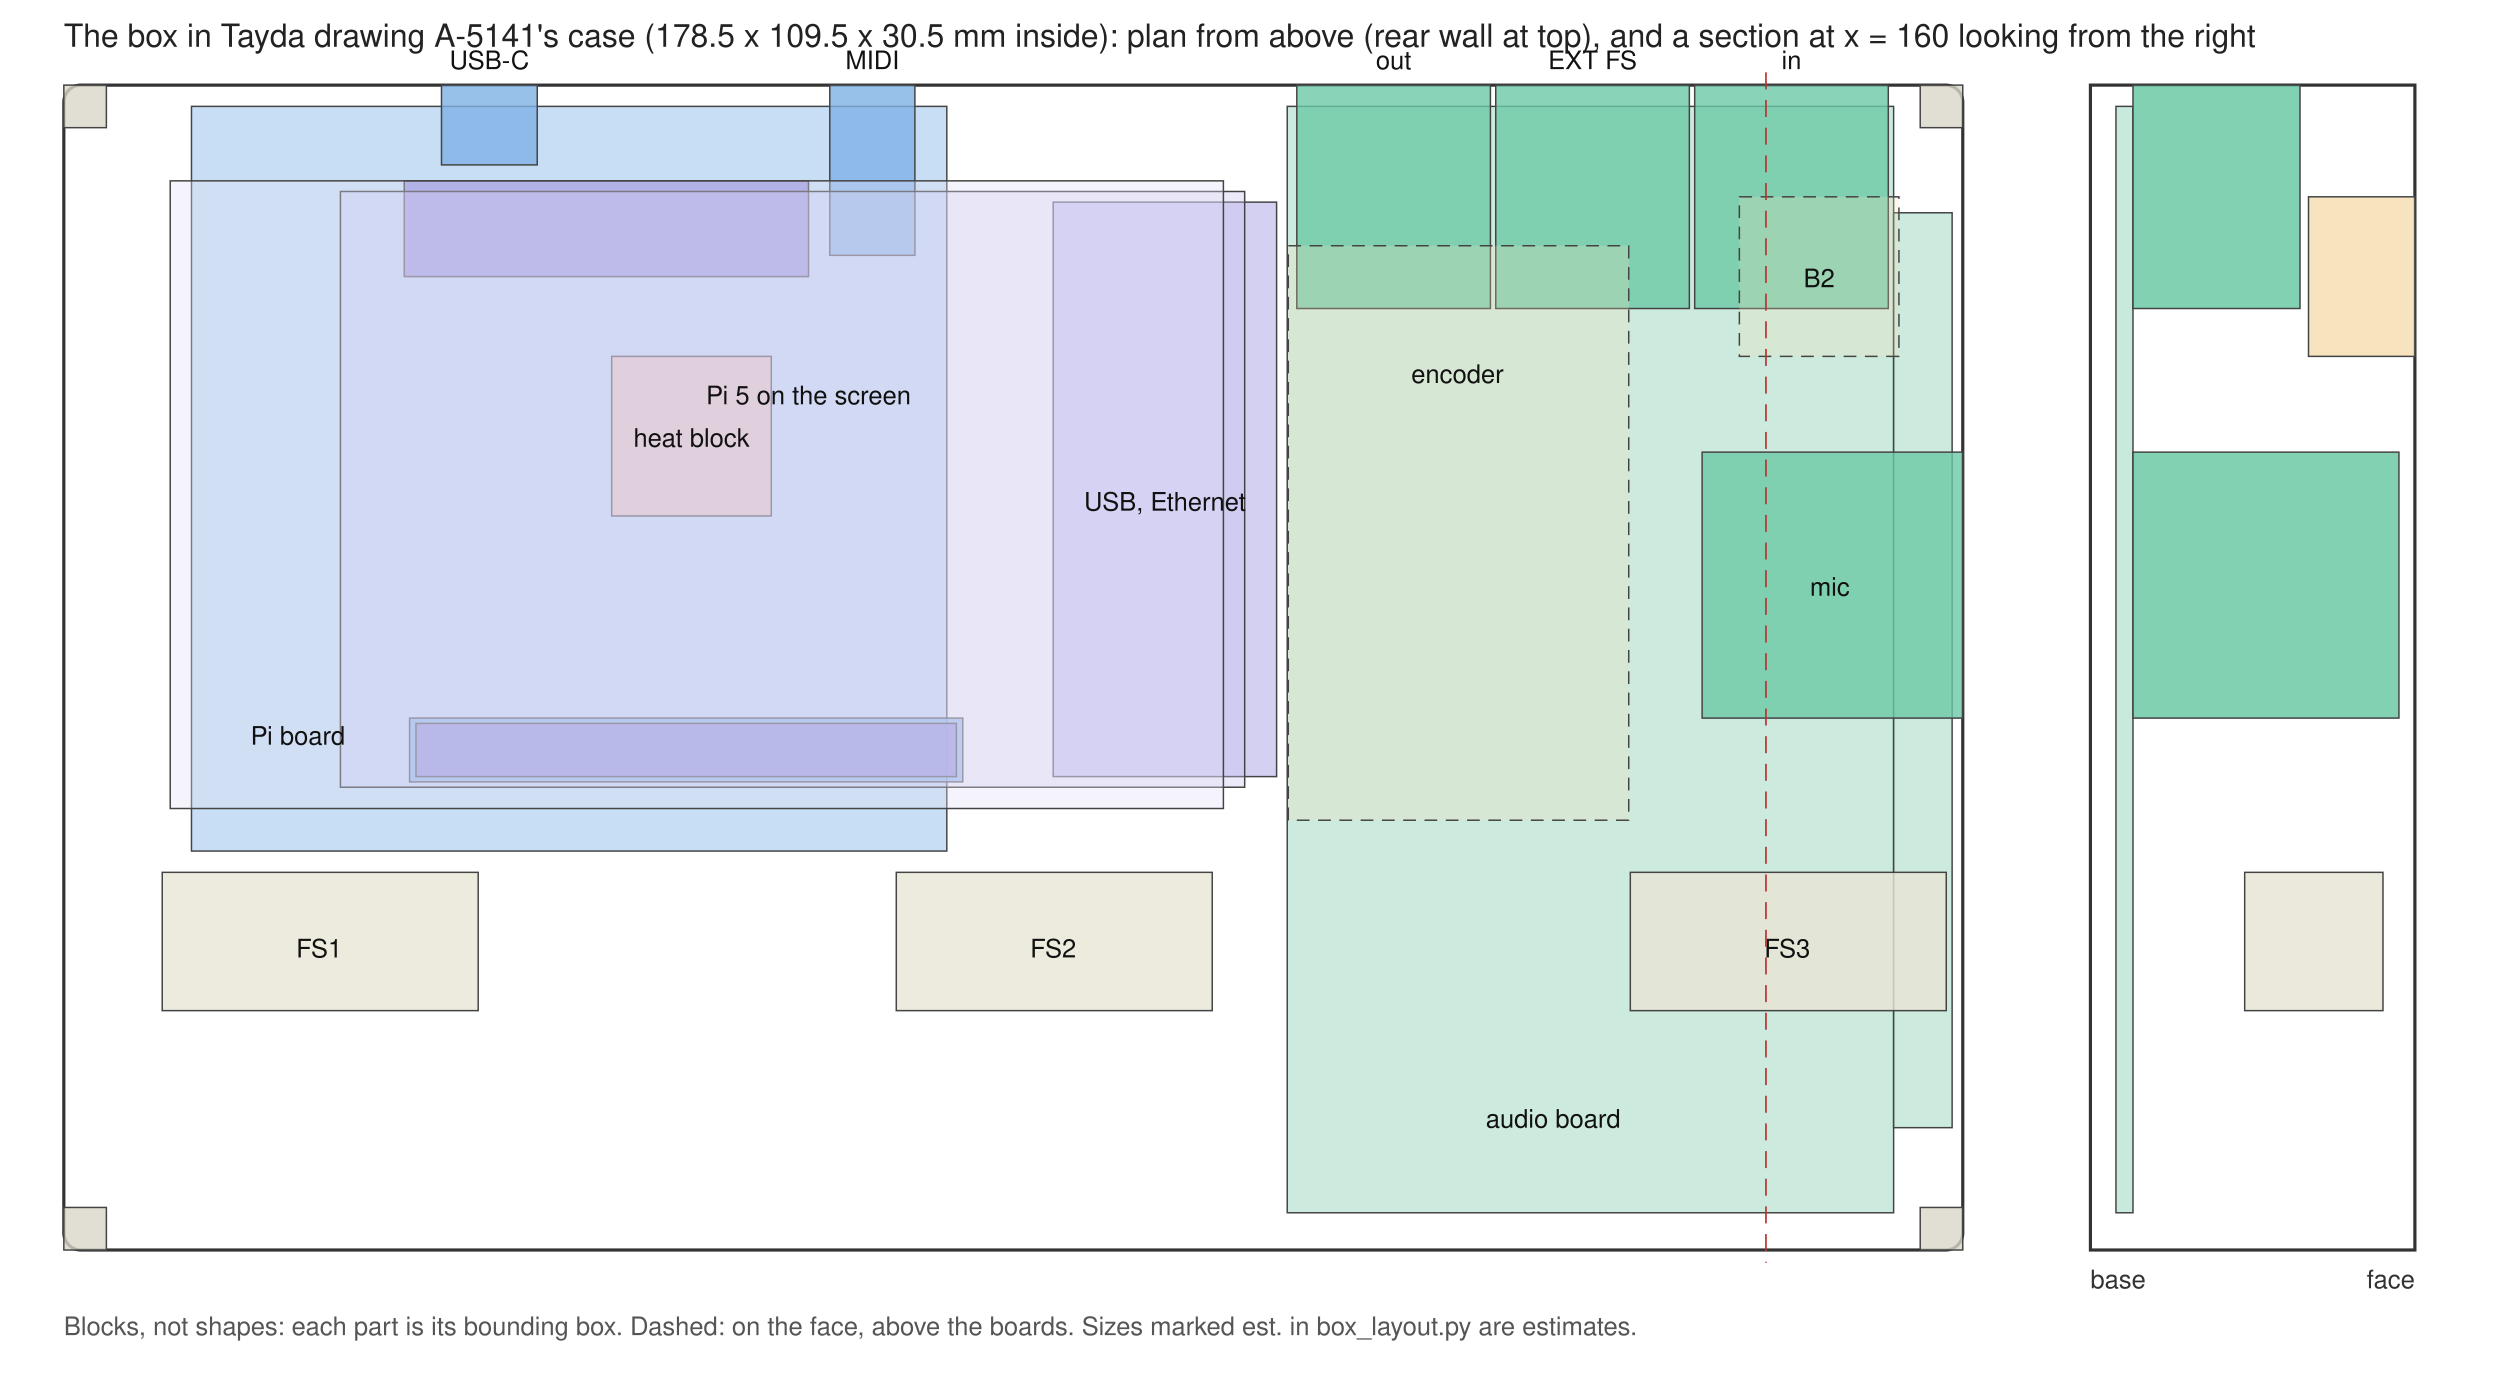
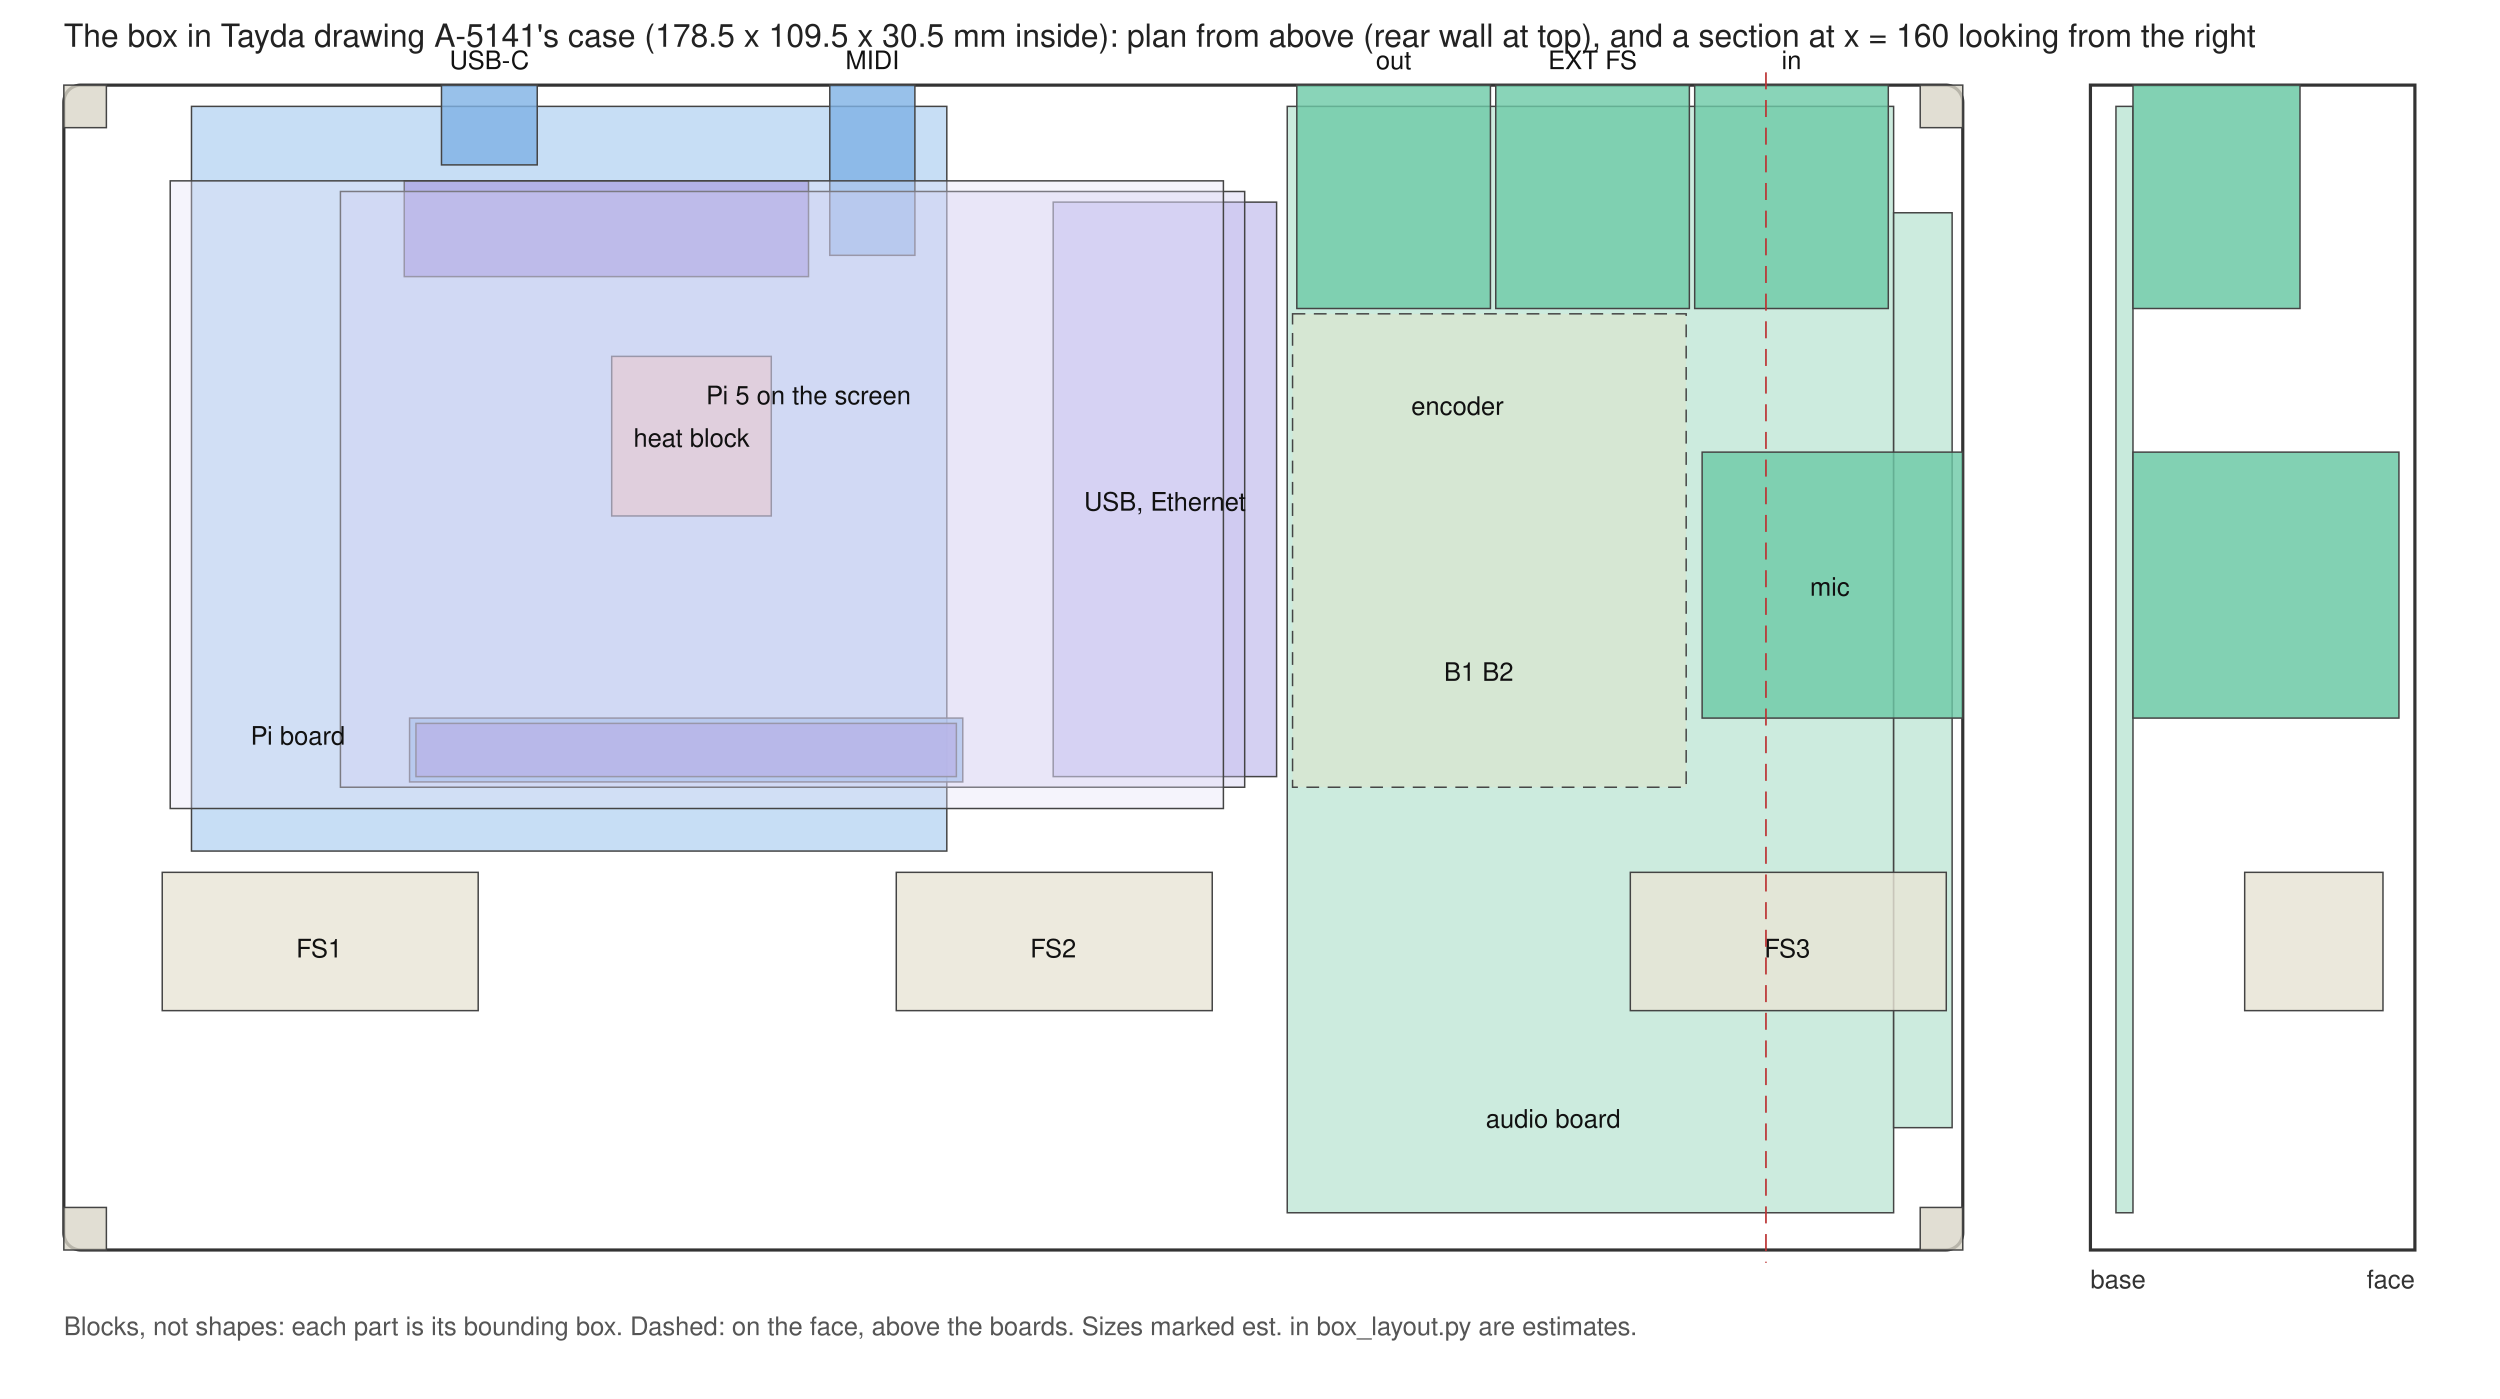
<svg xmlns="http://www.w3.org/2000/svg" width="1175" height="657.5" viewBox="0 0 1175 657.5" font-family="Helvetica, Arial, sans-serif">
  <rect width="1175" height="657.5" fill="#fff" />
  <text x="30" y="22" font-size="15" fill="#222">The box in Tayda drawing A-5141's case (178.5 x 109.5 x 30.5 mm inside): plan from above (rear wall at top), and a section at x = 160 looking from the right</text>
  <rect x="30" y="40" width="892.5" height="547.5" rx="8" fill="none" stroke="#333" stroke-width="1.5" />
  <rect x="30" y="40" width="20" height="20" fill="#d9d5c8" stroke="#444" stroke-width="0.7" fill-opacity="0.8" />
  <rect x="902.5" y="40" width="20" height="20" fill="#d9d5c8" stroke="#444" stroke-width="0.7" fill-opacity="0.8" />
  <rect x="30" y="567.5" width="20" height="20" fill="#d9d5c8" stroke="#444" stroke-width="0.7" fill-opacity="0.8" />
  <rect x="902.5" y="567.5" width="20" height="20" fill="#d9d5c8" stroke="#444" stroke-width="0.7" fill-opacity="0.8" />
  <rect x="605" y="50" width="285" height="520" fill="#bfe6d6" stroke="#444" stroke-width="0.7" fill-opacity="0.8" />
  <rect x="890" y="100" width="27.5" height="430" fill="#bfe6d6" stroke="#444" stroke-width="0.7" fill-opacity="0.8" />
  <rect x="90" y="50" width="355" height="350" fill="#b9d6f2" stroke="#444" stroke-width="0.7" fill-opacity="0.8" />
  <rect x="609.5" y="40" width="91" height="105" fill="#6cc9a6" stroke="#444" stroke-width="0.7" fill-opacity="0.8" />
  <rect x="703" y="40" width="91" height="105" fill="#6cc9a6" stroke="#444" stroke-width="0.7" fill-opacity="0.8" />
  <rect x="796.5" y="40" width="91" height="105" fill="#6cc9a6" stroke="#444" stroke-width="0.7" fill-opacity="0.8" />
  <rect x="800" y="212.5" width="122.5" height="125" fill="#6cc9a6" stroke="#444" stroke-width="0.7" fill-opacity="0.8" />
  <rect x="192.5" y="337.5" width="260" height="30" fill="#7fb2e5" stroke="#444" stroke-width="0.7" fill-opacity="0.8" />
  <rect x="207.5" y="40" width="45" height="37.5" fill="#7fb2e5" stroke="#444" stroke-width="0.7" fill-opacity="0.8" />
  <rect x="390" y="40" width="40" height="80" fill="#7fb2e5" stroke="#444" stroke-width="0.7" fill-opacity="0.8" />
  <rect x="287.5" y="167.5" width="75" height="75" fill="#f3c2b0" stroke="#444" stroke-width="0.7" fill-opacity="0.8" />
  <rect x="495" y="95" width="105" height="270" fill="#c9c4ee" stroke="#444" stroke-width="0.7" fill-opacity="0.8" />
  <rect x="195.5" y="340" width="254" height="25" fill="#8f88d8" stroke="#444" stroke-width="0.7" fill-opacity="0.8" />
  <rect x="190" y="85" width="190" height="45" fill="#8f88d8" stroke="#444" stroke-width="0.7" fill-opacity="0.8" />
  <rect x="160" y="90" width="425" height="280" fill="#c9c4ee" stroke="#444" stroke-width="0.7" fill-opacity="0.35" />
  <rect x="80" y="85" width="495" height="295" fill="#e3e0f7" stroke="#444" stroke-width="0.7" fill-opacity="0.35" />
  <rect x="76.25" y="410" width="148.5" height="65" fill="#e8e4d6" stroke="#444" stroke-width="0.7" fill-opacity="0.8" />
  <rect x="421.25" y="410" width="148.5" height="65" fill="#e8e4d6" stroke="#444" stroke-width="0.7" fill-opacity="0.8" />
  <rect x="766.25" y="410" width="148.5" height="65" fill="#e8e4d6" stroke="#444" stroke-width="0.7" fill-opacity="0.8" />
-   <rect x="817.5" y="92.5" width="75" height="75" fill="#f6dfb4" stroke="#444" stroke-width="0.7" stroke-dasharray="6 4" fill-opacity="0.25" />
-   <rect x="605.5" y="115.5" width="160" height="270" fill="#f6dfb4" stroke="#444" stroke-width="0.7" stroke-dasharray="6 4" fill-opacity="0.25" />
+   <rect x="607.5" y="147.5" width="185" height="222.5" fill="#f6dfb4" stroke="#444" stroke-width="0.7" stroke-dasharray="6 4" fill-opacity="0.25" />
  <text x="380" y="190" font-size="12" text-anchor="middle" fill="#111">Pi 5 on the screen</text>
  <text x="140" y="350" font-size="12" text-anchor="middle" fill="#111">Pi board</text>
  <text x="325" y="210" font-size="12" text-anchor="middle" fill="#111">heat block</text>
  <text x="230" y="32.5" font-size="12" text-anchor="middle" fill="#111">USB-C</text>
  <text x="410" y="32.5" font-size="12" text-anchor="middle" fill="#111">MIDI</text>
  <text x="655" y="32.5" font-size="12" text-anchor="middle" fill="#111">out</text>
  <text x="748.5" y="32.5" font-size="12" text-anchor="middle" fill="#111">EXT FS</text>
  <text x="842" y="32.5" font-size="12" text-anchor="middle" fill="#111">in</text>
  <text x="860" y="280" font-size="12" text-anchor="middle" fill="#111">mic</text>
  <text x="730" y="530" font-size="12" text-anchor="middle" fill="#111">audio board</text>
-   <text x="685" y="180" font-size="12" text-anchor="middle" fill="#111">encoder</text>
+   <text x="685" y="195" font-size="12" text-anchor="middle" fill="#111">encoder</text>
+   <text x="695" y="320" font-size="12" text-anchor="middle" fill="#111">B1  B2</text>
  <text x="150" y="450" font-size="12" text-anchor="middle" fill="#111">FS1</text>
  <text x="495" y="450" font-size="12" text-anchor="middle" fill="#111">FS2</text>
  <text x="840" y="450" font-size="12" text-anchor="middle" fill="#111">FS3</text>
-   <text x="855" y="135" font-size="12" text-anchor="middle" fill="#111">B2</text>
  <text x="547.5" y="240" font-size="12" text-anchor="middle" fill="#111">USB, Ethernet</text>
  <rect x="982.5" y="40" width="152.5" height="547.5" fill="none" stroke="#333" stroke-width="1.5" />
  <text x="982.5" y="605.5" font-size="12" fill="#333">base</text>
  <text x="1135" y="605.5" font-size="12" text-anchor="end" fill="#333">face</text>
  <rect x="994.5" y="50" width="8" height="520" fill="#bfe6d6" stroke="#444" stroke-width="0.7" fill-opacity="0.85" />
  <rect x="1002.5" y="40" width="78.5" height="105" fill="#6cc9a6" stroke="#444" stroke-width="0.7" fill-opacity="0.85" />
  <rect x="1002.5" y="212.5" width="125" height="125" fill="#6cc9a6" stroke="#444" stroke-width="0.7" fill-opacity="0.85" />
  <rect x="1055" y="410" width="65" height="65" fill="#e8e4d6" stroke="#444" stroke-width="0.7" fill-opacity="0.85" />
-   <rect x="1085" y="92.5" width="50" height="75" fill="#f6dfb4" stroke="#444" stroke-width="0.7" fill-opacity="0.85" />
  <line x1="830" y1="34" x2="830" y2="593.5" stroke="#b33" stroke-width="0.8" stroke-dasharray="8 5" />
  <text x="30" y="627.5" font-size="12" fill="#555">Blocks, not shapes: each part is its bounding box. Dashed: on the face, above the boards. Sizes marked est. in box_layout.py are estimates.</text>
</svg>
